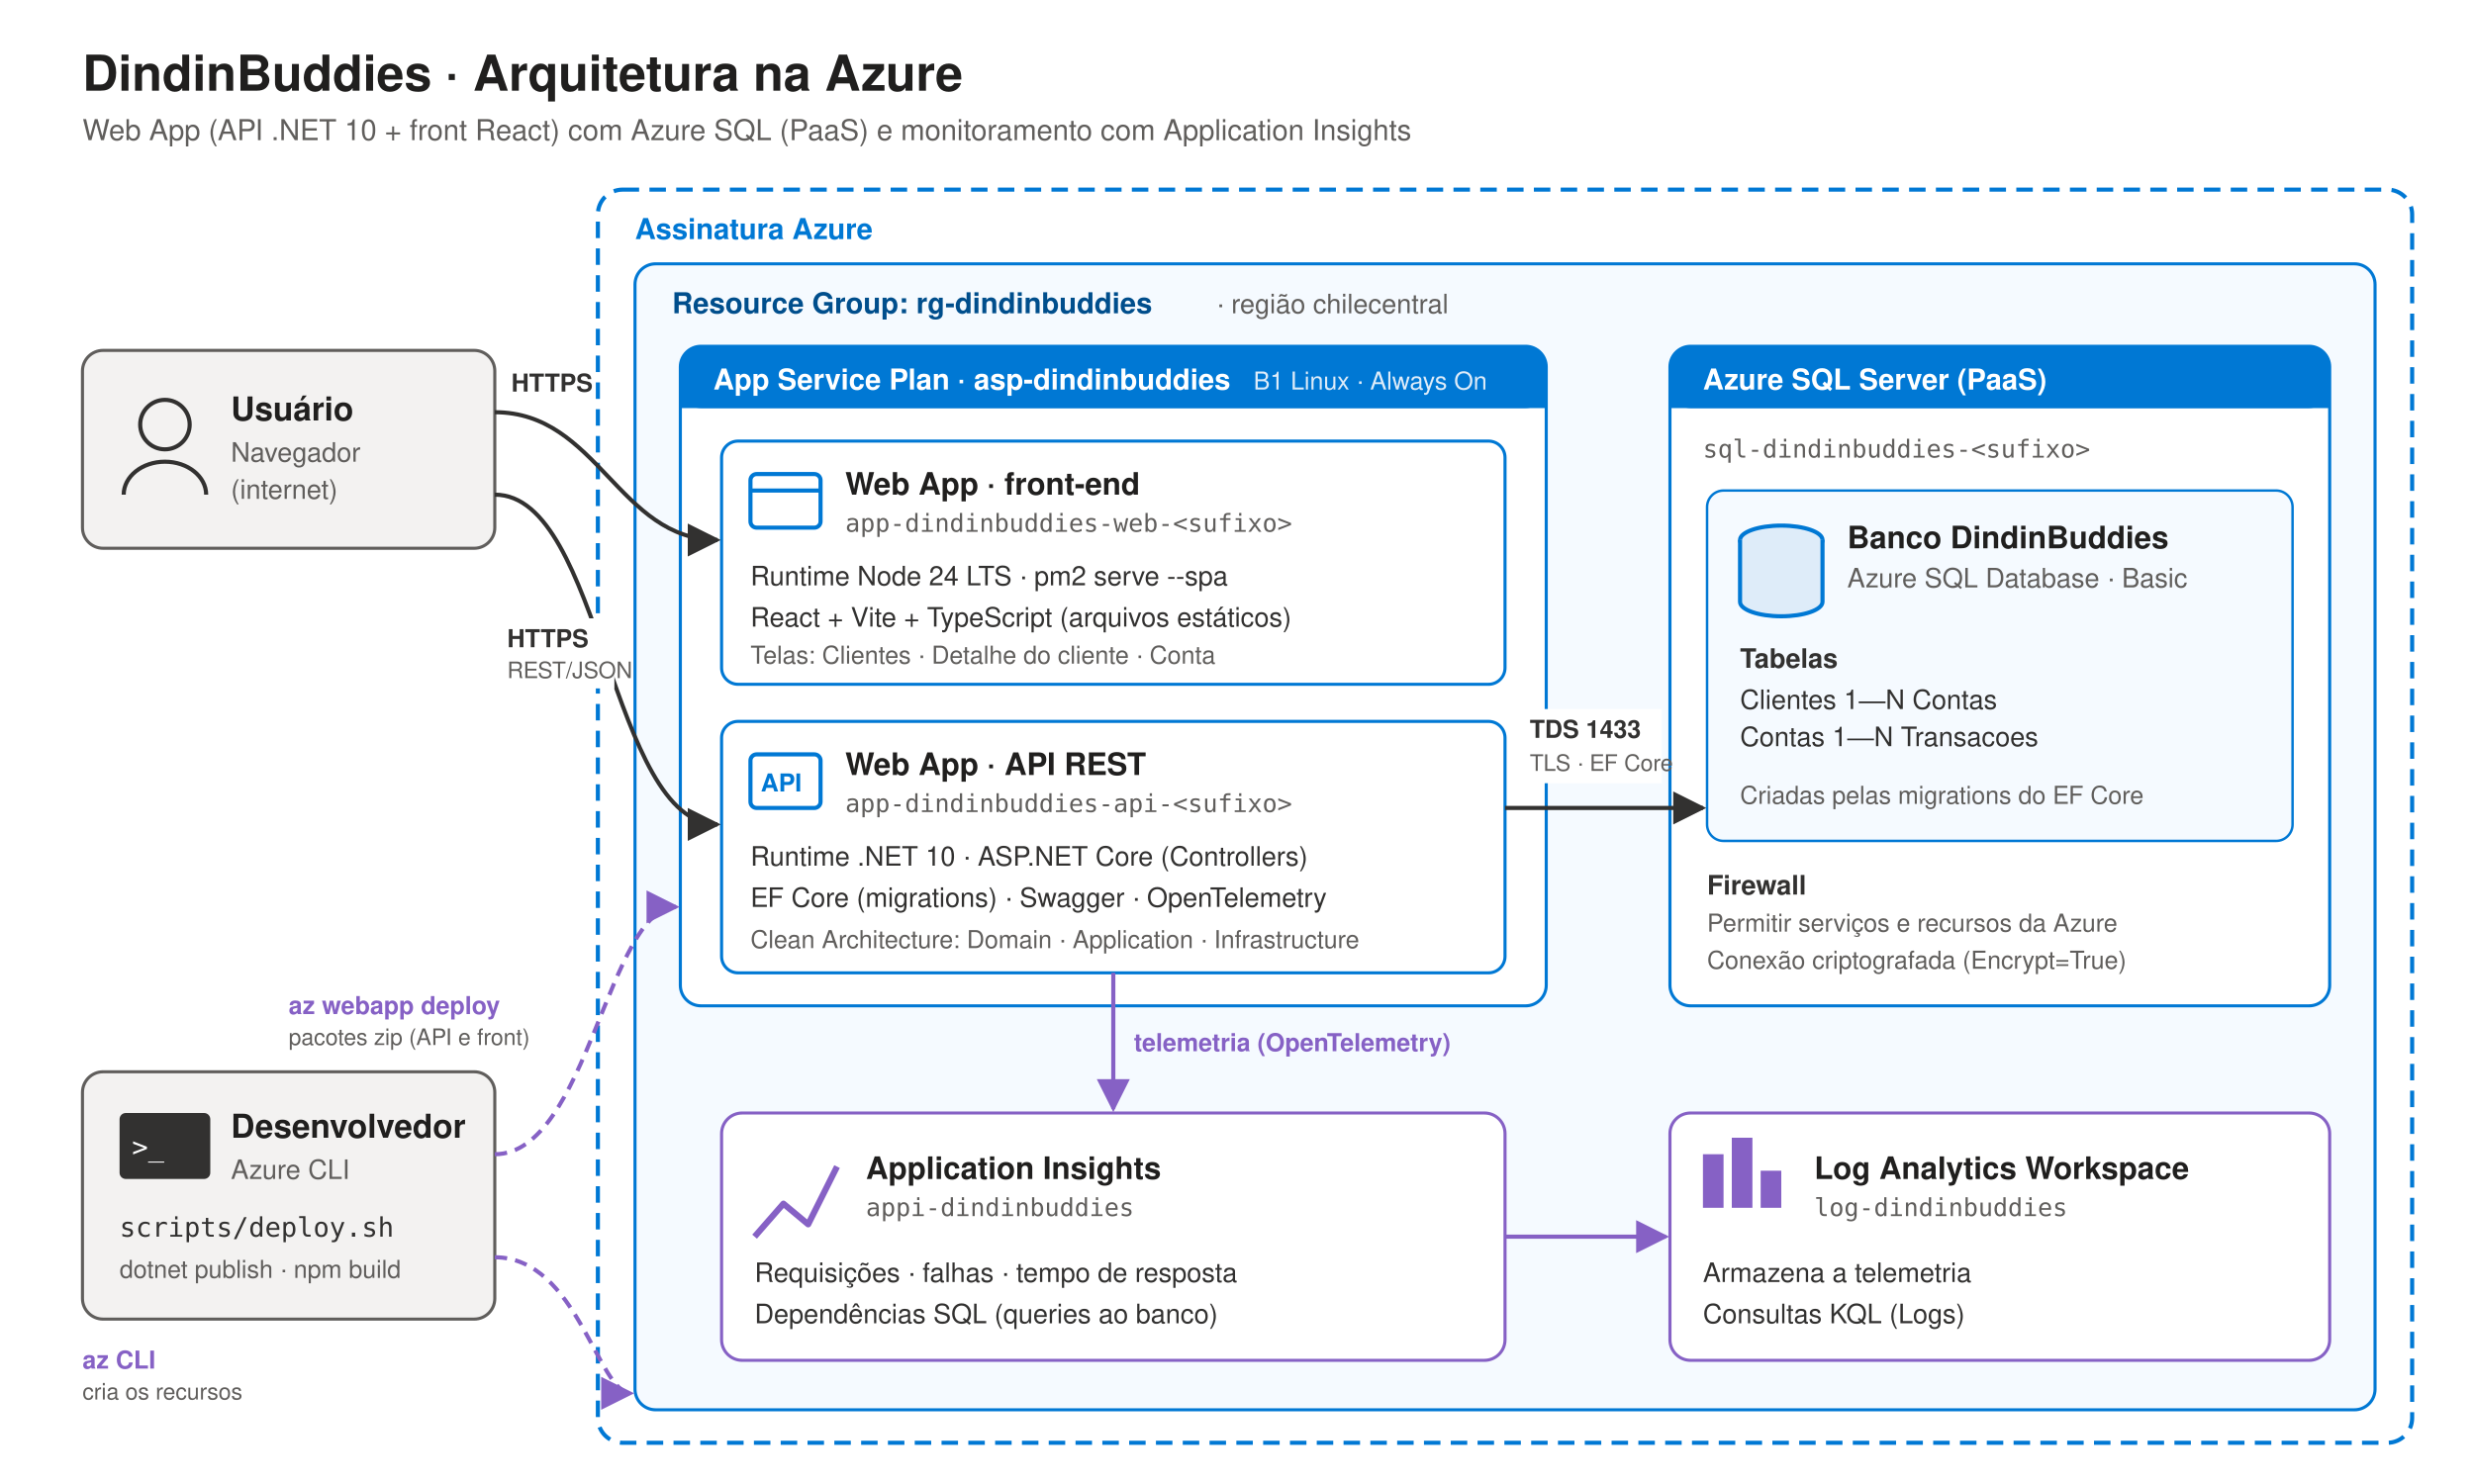
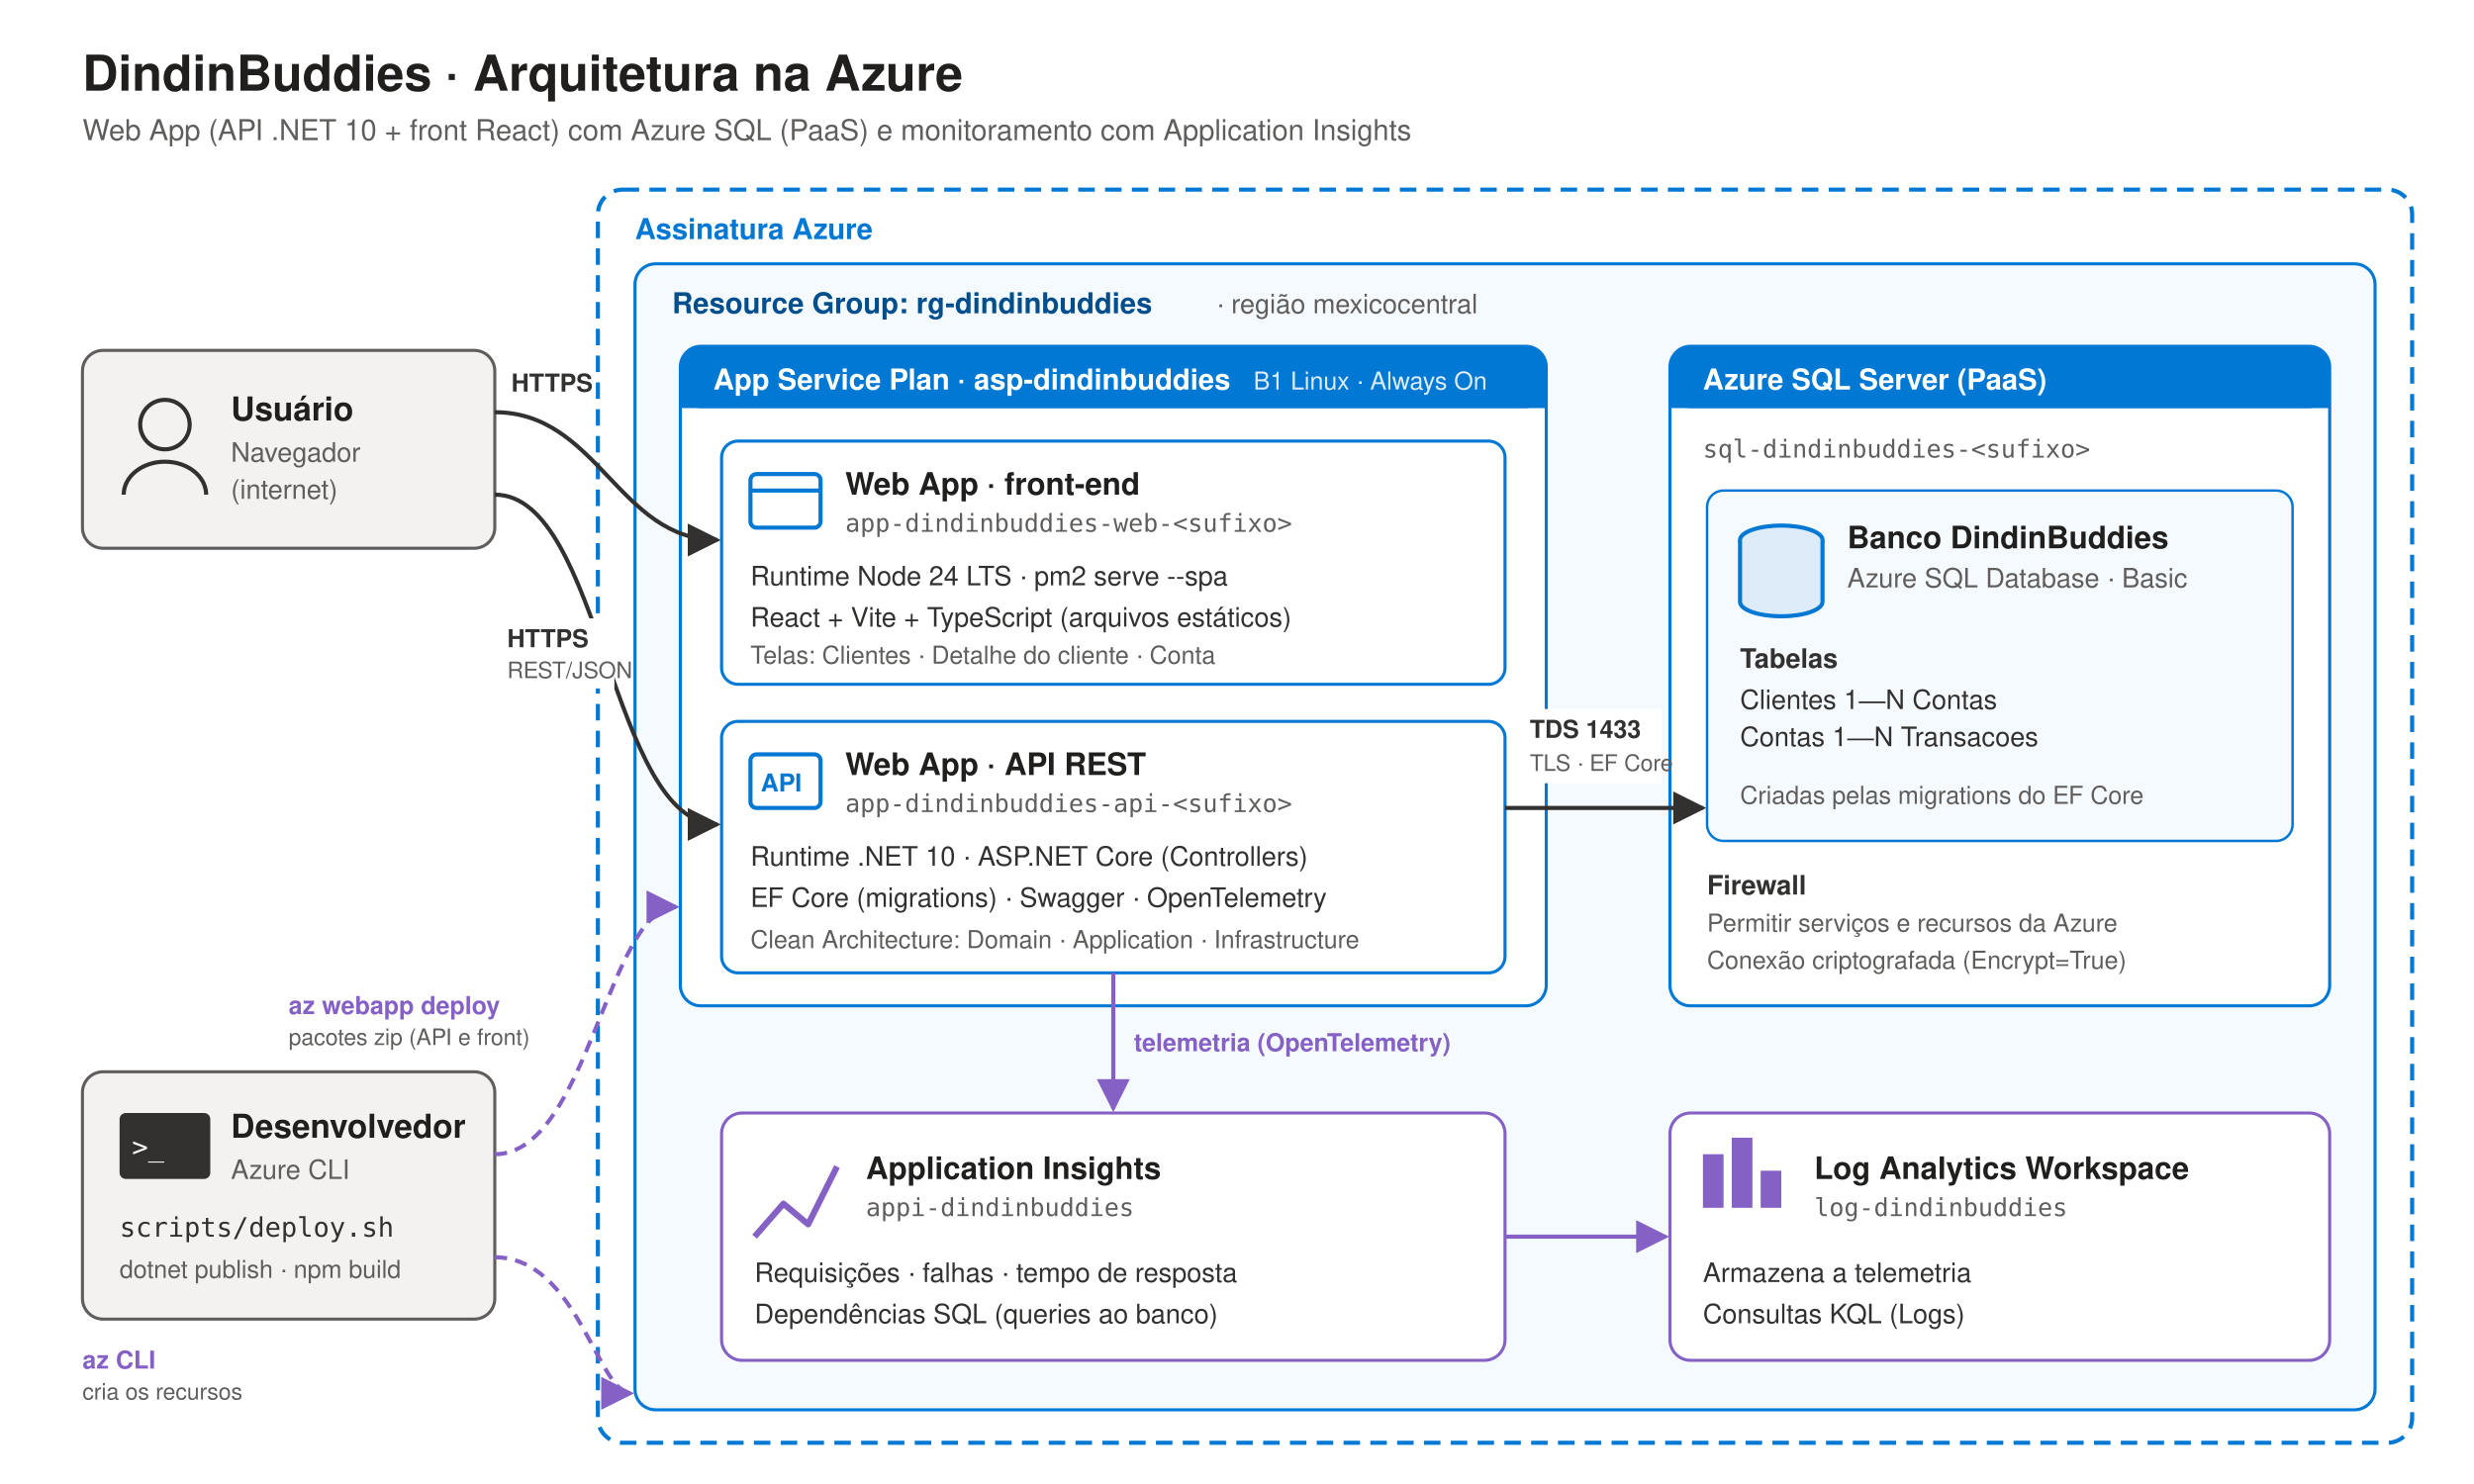
<svg xmlns="http://www.w3.org/2000/svg" viewBox="0 0 1200 720" font-family="Segoe UI, Helvetica, Arial, sans-serif">
  <defs>
    <marker id="seta" viewBox="0 0 10 10" refX="9" refY="5" markerWidth="8" markerHeight="8" orient="auto-start-reverse">
      <path d="M0,0 L10,5 L0,10 z" fill="#323130" />
    </marker>
    <marker id="seta-deploy" viewBox="0 0 10 10" refX="9" refY="5" markerWidth="8" markerHeight="8" orient="auto-start-reverse">
      <path d="M0,0 L10,5 L0,10 z" fill="#8661C5" />
    </marker>
  </defs>
  <rect width="1200" height="720" fill="#FFFFFF" />
  <text x="40" y="44" font-size="24" font-weight="700" fill="#201F1E">DindinBuddies · Arquitetura na Azure</text>
  <text x="40" y="68" font-size="14" fill="#605E5C">Web App (API .NET 10 + front React) com Azure SQL (PaaS) e monitoramento com Application Insights</text>
  <g>
    <rect x="40" y="170" width="200" height="96" rx="10" fill="#F3F2F1" stroke="#605E5C" stroke-width="1.5" />
    <circle cx="80" cy="206" r="12" fill="none" stroke="#323130" stroke-width="2" />
    <path d="M60,240 a20,16 0 0 1 40,0" fill="none" stroke="#323130" stroke-width="2" />
    <text x="112" y="204" font-size="16" font-weight="700" fill="#201F1E">Usuário</text>
    <text x="112" y="224" font-size="13" fill="#605E5C">Navegador</text>
    <text x="112" y="242" font-size="13" fill="#605E5C">(internet)</text>
  </g>
  <g>
    <rect x="40" y="520" width="200" height="120" rx="10" fill="#F3F2F1" stroke="#605E5C" stroke-width="1.5" />
    <rect x="58" y="540" width="44" height="32" rx="3" fill="#323130" />
    <text x="64" y="561" font-size="13" font-family="Consolas, monospace" fill="#FFFFFF">&gt;_</text>
    <text x="112" y="552" font-size="16" font-weight="700" fill="#201F1E">Desenvolvedor</text>
    <text x="112" y="572" font-size="13" fill="#605E5C">Azure CLI</text>
    <text x="58" y="600" font-size="13" font-family="Consolas, monospace" fill="#323130">scripts/deploy.sh</text>
    <text x="58" y="620" font-size="12" fill="#605E5C">dotnet publish · npm build</text>
  </g>
  <rect x="290" y="92" width="880" height="608" rx="12" fill="#FFFFFF" stroke="#0078D4" stroke-width="2" stroke-dasharray="8 5" />
  <text x="308" y="116" font-size="14" font-weight="700" fill="#0078D4">Assinatura Azure</text>
  <rect x="308" y="128" width="844" height="556" rx="10" fill="#F5FAFF" stroke="#0078D4" stroke-width="1.5" />
  <text x="326" y="152" font-size="14" font-weight="700" fill="#004E8C">Resource Group: rg-dindinbuddies</text>
-   <text x="590" y="152" font-size="13" fill="#605E5C">· região chilecentral</text>
+   <text x="590" y="152" font-size="13" fill="#605E5C">· região mexicocentral</text>
  <rect x="330" y="168" width="420" height="320" rx="10" fill="#FFFFFF" stroke="#0078D4" stroke-width="1.5" />
  <rect x="330" y="168" width="420" height="30" rx="10" fill="#0078D4" />
  <rect x="330" y="186" width="420" height="12" fill="#0078D4" />
  <text x="346" y="189" font-size="14" font-weight="700" fill="#FFFFFF">App Service Plan · asp-dindinbuddies</text>
  <text x="608" y="189" font-size="12" fill="#DEECF9">B1 Linux · Always On</text>
  <g>
    <rect x="350" y="214" width="380" height="118" rx="8" fill="#FFFFFF" stroke="#0078D4" stroke-width="1.5" />
    <rect x="364" y="230" width="34" height="26" rx="3" fill="none" stroke="#0078D4" stroke-width="2" />
    <line x1="364" y1="238" x2="398" y2="238" stroke="#0078D4" stroke-width="2" />
    <text x="410" y="240" font-size="15" font-weight="700" fill="#201F1E">Web App · front-end</text>
    <text x="410" y="258" font-size="12" font-family="Consolas, monospace" fill="#605E5C">app-dindinbuddies-web-&lt;sufixo&gt;</text>
    <text x="364" y="284" font-size="13" fill="#323130">Runtime Node 24 LTS · pm2 serve --spa</text>
    <text x="364" y="304" font-size="13" fill="#323130">React + Vite + TypeScript (arquivos estáticos)</text>
    <text x="364" y="322" font-size="12" fill="#605E5C">Telas: Clientes · Detalhe do cliente · Conta</text>
  </g>
  <g>
    <rect x="350" y="350" width="380" height="122" rx="8" fill="#FFFFFF" stroke="#0078D4" stroke-width="1.5" />
    <rect x="364" y="366" width="34" height="26" rx="3" fill="none" stroke="#0078D4" stroke-width="2" />
    <text x="369" y="384" font-size="12" font-weight="700" fill="#0078D4">API</text>
    <text x="410" y="376" font-size="15" font-weight="700" fill="#201F1E">Web App · API REST</text>
    <text x="410" y="394" font-size="12" font-family="Consolas, monospace" fill="#605E5C">app-dindinbuddies-api-&lt;sufixo&gt;</text>
    <text x="364" y="420" font-size="13" fill="#323130">Runtime .NET 10 · ASP.NET Core (Controllers)</text>
    <text x="364" y="440" font-size="13" fill="#323130">EF Core (migrations) · Swagger · OpenTelemetry</text>
    <text x="364" y="460" font-size="12" fill="#605E5C">Clean Architecture: Domain · Application · Infrastructure</text>
  </g>
  <g>
    <rect x="810" y="168" width="320" height="320" rx="10" fill="#FFFFFF" stroke="#0078D4" stroke-width="1.5" />
    <rect x="810" y="168" width="320" height="30" rx="10" fill="#0078D4" />
    <rect x="810" y="186" width="320" height="12" fill="#0078D4" />
    <text x="826" y="189" font-size="14" font-weight="700" fill="#FFFFFF">Azure SQL Server (PaaS)</text>
    <text x="826" y="222" font-size="12" font-family="Consolas, monospace" fill="#605E5C">sql-dindinbuddies-&lt;sufixo&gt;</text>
    <rect x="828" y="238" width="284" height="170" rx="8" fill="#F5FAFF" stroke="#0078D4" stroke-width="1.2" />
    <ellipse cx="864" cy="262" rx="20" ry="7" fill="#DEECF9" stroke="#0078D4" stroke-width="2" />
    <path d="M844,262 v30 a20,7 0 0 0 40,0 v-30" fill="#DEECF9" stroke="#0078D4" stroke-width="2" />
    <text x="896" y="266" font-size="15" font-weight="700" fill="#201F1E">Banco DindinBuddies</text>
    <text x="896" y="285" font-size="13" fill="#605E5C">Azure SQL Database · Basic</text>
    <text x="844" y="324" font-size="13" font-weight="700" fill="#323130">Tabelas</text>
    <text x="844" y="344" font-size="13" fill="#323130">Clientes 1─N Contas</text>
    <text x="844" y="362" font-size="13" fill="#323130">Contas 1─N Transacoes</text>
    <text x="844" y="390" font-size="12" fill="#605E5C">Criadas pelas migrations do EF Core</text>
    <text x="828" y="434" font-size="13" font-weight="700" fill="#323130">Firewall</text>
    <text x="828" y="452" font-size="12" fill="#605E5C">Permitir serviços e recursos da Azure</text>
    <text x="828" y="470" font-size="12" fill="#605E5C">Conexão criptografada (Encrypt=True)</text>
  </g>
  <g>
    <rect x="350" y="540" width="380" height="120" rx="10" fill="#FFFFFF" stroke="#8661C5" stroke-width="1.5" />
    <polyline points="366,600 380,584 392,594 406,566" fill="none" stroke="#8661C5" stroke-width="3" stroke-linejoin="round" />
    <text x="420" y="572" font-size="15" font-weight="700" fill="#201F1E">Application Insights</text>
    <text x="420" y="590" font-size="12" font-family="Consolas, monospace" fill="#605E5C">appi-dindinbuddies</text>
    <text x="366" y="622" font-size="13" fill="#323130">Requisições · falhas · tempo de resposta</text>
    <text x="366" y="642" font-size="13" fill="#323130">Dependências SQL (queries ao banco)</text>
  </g>
  <g>
    <rect x="810" y="540" width="320" height="120" rx="10" fill="#FFFFFF" stroke="#8661C5" stroke-width="1.5" />
    <rect x="826" y="560" width="10" height="26" fill="#8661C5" />
    <rect x="840" y="552" width="10" height="34" fill="#8661C5" />
    <rect x="854" y="568" width="10" height="18" fill="#8661C5" />
    <text x="880" y="572" font-size="15" font-weight="700" fill="#201F1E">Log Analytics Workspace</text>
    <text x="880" y="590" font-size="12" font-family="Consolas, monospace" fill="#605E5C">log-dindinbuddies</text>
    <text x="826" y="622" font-size="13" fill="#323130">Armazena a telemetria</text>
    <text x="826" y="642" font-size="13" fill="#323130">Consultas KQL (Logs)</text>
  </g>
  <path d="M240,200 C290,200 300,262 348,262" fill="none" stroke="#323130" stroke-width="2" marker-end="url(#seta)" />
  <text x="248" y="190" font-size="12" font-weight="600" fill="#323130">HTTPS</text>
  <path d="M240,240 C292,240 296,400 348,400" fill="none" stroke="#323130" stroke-width="2" marker-end="url(#seta)" />
  <rect x="242" y="300" width="56" height="34" fill="#FFFFFF" />
  <text x="246" y="314" font-size="12" font-weight="600" fill="#323130">HTTPS</text>
  <text x="246" y="329" font-size="11" fill="#605E5C">REST/JSON</text>
  <line x1="730" y1="392" x2="826" y2="392" stroke="#323130" stroke-width="2" marker-end="url(#seta)" />
  <rect x="738" y="344" width="68" height="36" fill="#FFFFFF" />
  <text x="742" y="358" font-size="12" font-weight="600" fill="#323130">TDS 1433</text>
  <text x="742" y="374" font-size="11" fill="#605E5C">TLS · EF Core</text>
  <line x1="540" y1="472" x2="540" y2="538" stroke="#8661C5" stroke-width="2" marker-end="url(#seta-deploy)" />
  <text x="550" y="510" font-size="12" font-weight="600" fill="#8661C5">telemetria (OpenTelemetry)</text>
  <line x1="730" y1="600" x2="808" y2="600" stroke="#8661C5" stroke-width="2" marker-end="url(#seta-deploy)" />
  <path d="M240,560 C285,560 295,440 328,440" fill="none" stroke="#8661C5" stroke-width="2" stroke-dasharray="6 4" marker-end="url(#seta-deploy)" />
  <text x="140" y="492" font-size="12" font-weight="600" fill="#8661C5">az webapp deploy</text>
  <text x="140" y="507" font-size="11" fill="#605E5C">pacotes zip (API e front)</text>
  <path d="M240,610 C280,610 290,676 306,676" fill="none" stroke="#8661C5" stroke-width="2" stroke-dasharray="6 4" marker-end="url(#seta-deploy)" />
  <text x="40" y="664" font-size="12" font-weight="600" fill="#8661C5">az CLI</text>
  <text x="40" y="679" font-size="11" fill="#605E5C">cria os recursos</text>
</svg>
